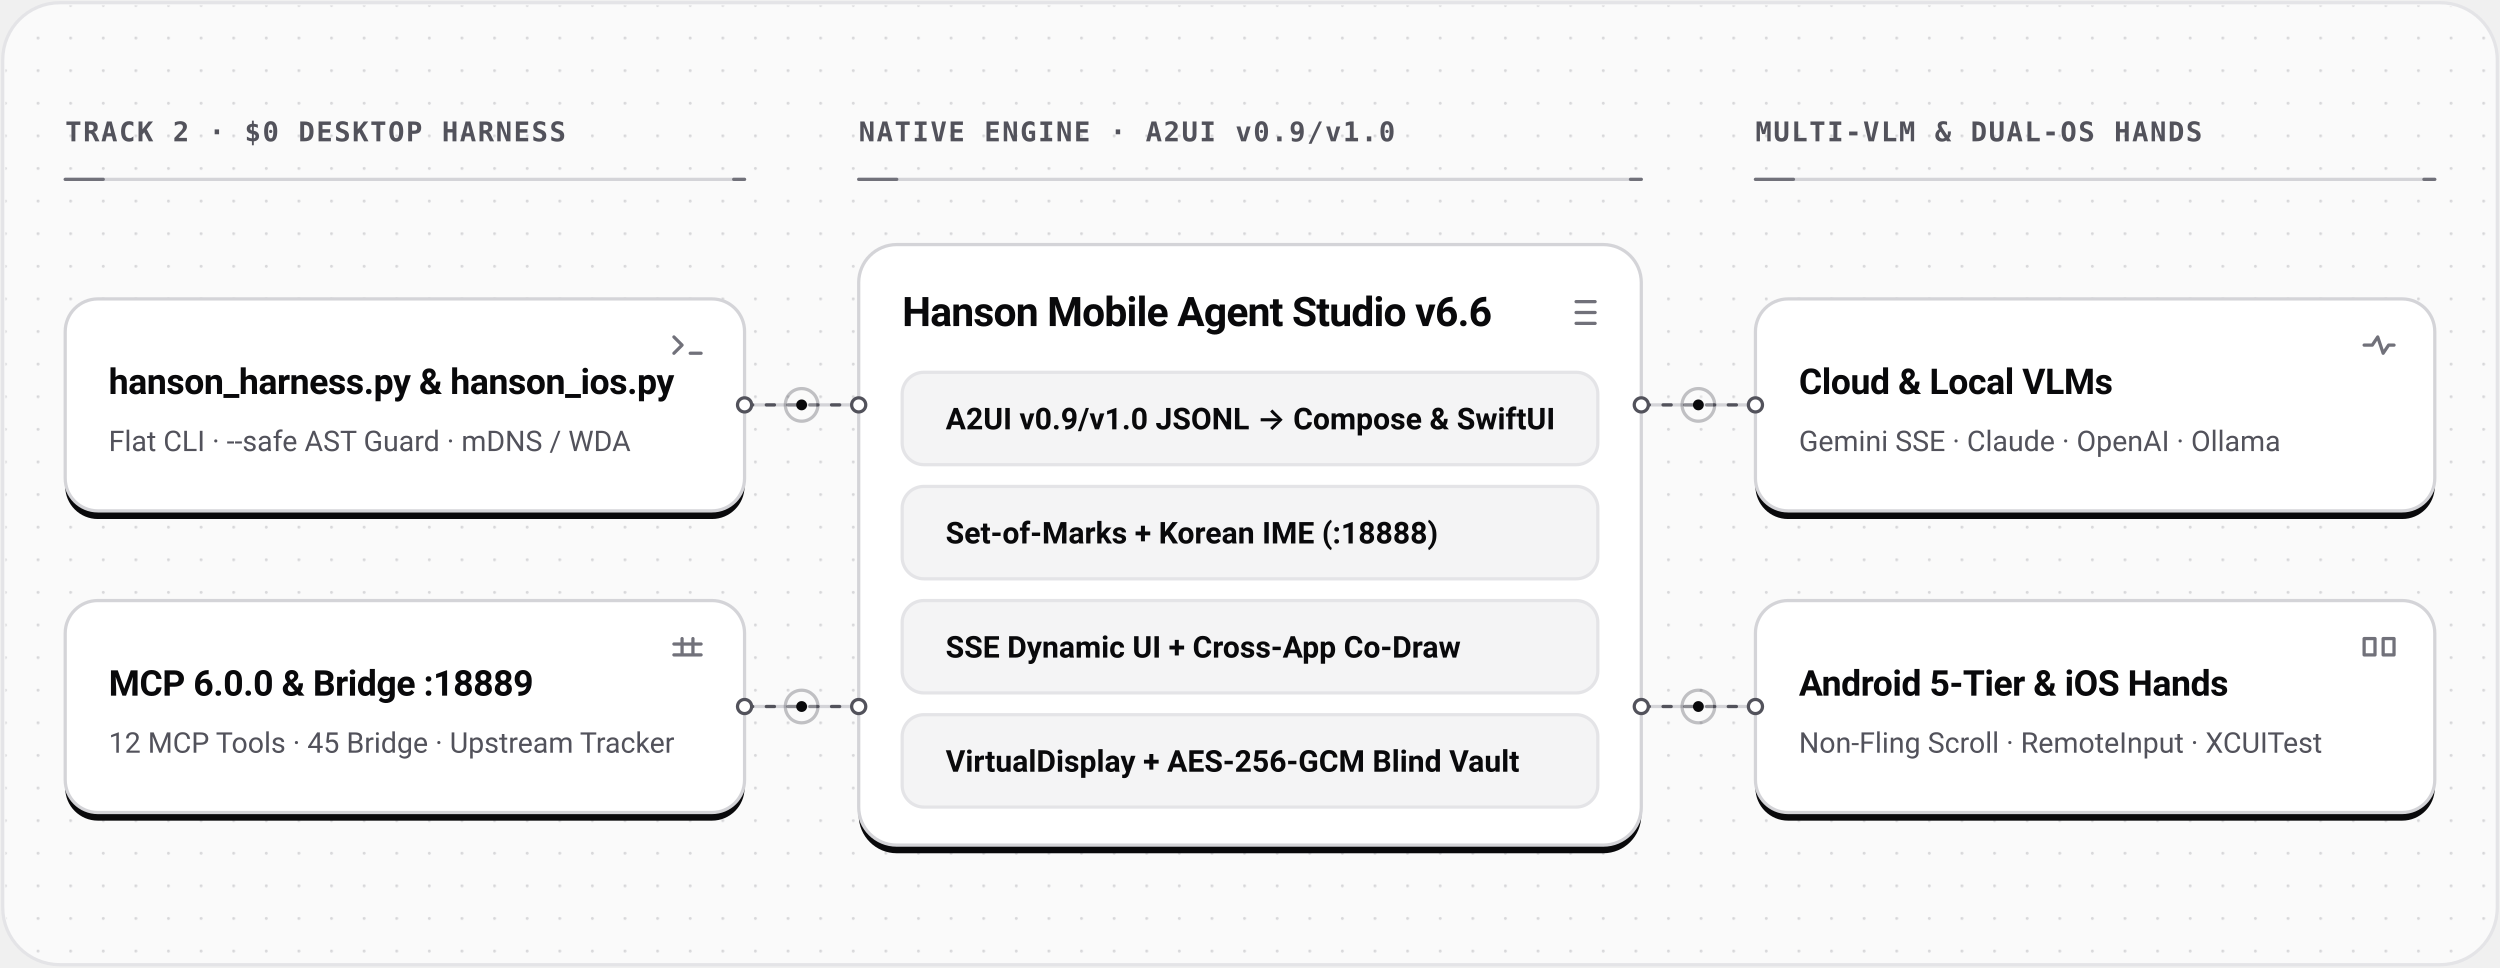
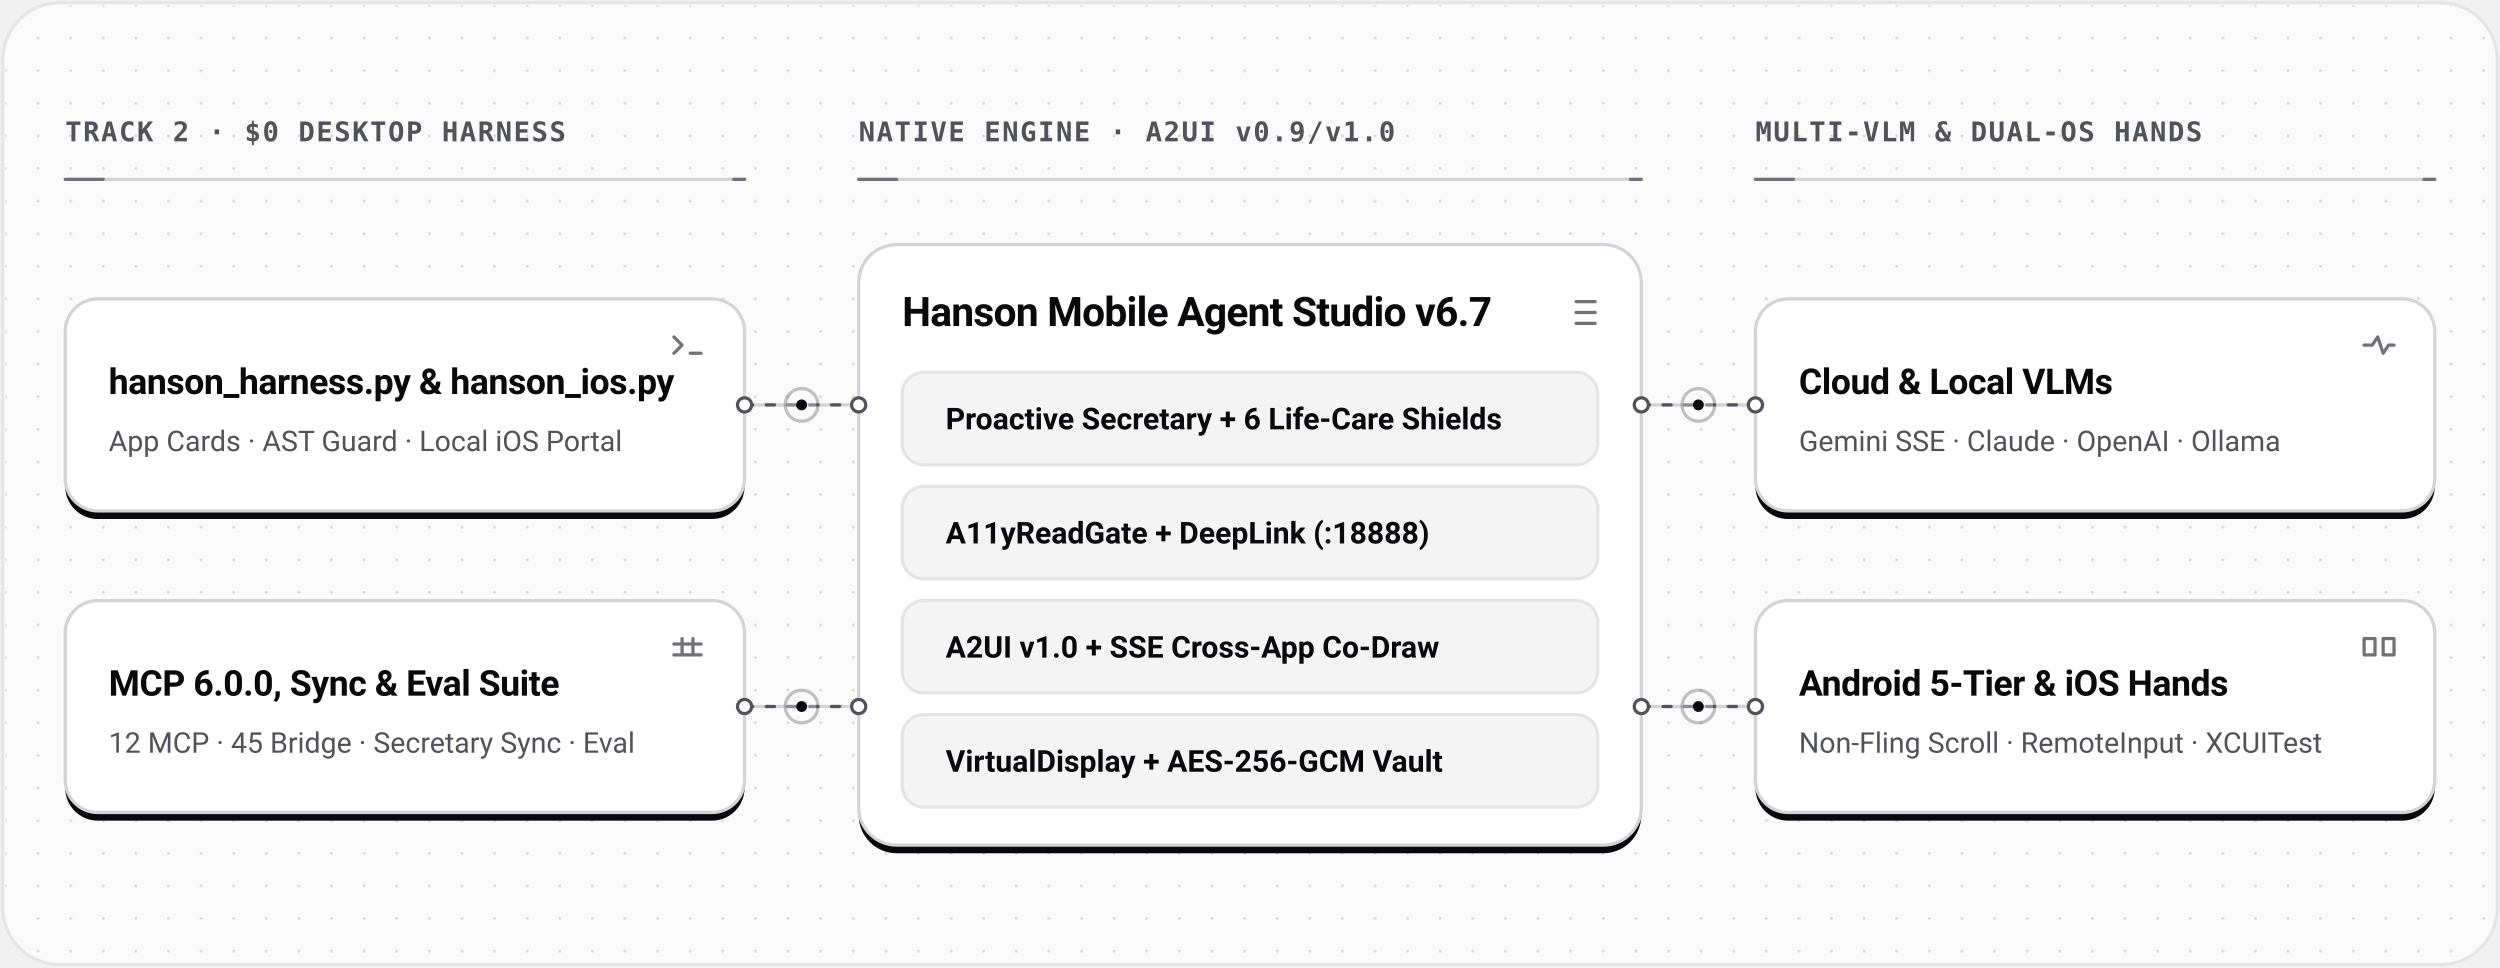
<svg xmlns="http://www.w3.org/2000/svg" width="920" height="356" viewBox="0 0 920 356" role="img" aria-labelledby="architecture-title architecture-desc">
  <defs>
    <pattern id="micro-grid" width="12" height="12" patternUnits="userSpaceOnUse">
      <circle cx="2" cy="2" r=".55" fill="#71717A" opacity=".24" />
    </pattern>
  </defs>
  <style>
    text { font-family: -apple-system, BlinkMacSystemFont, "Segoe UI", Roboto, sans-serif; fill: #09090B; }
    .frame { fill: #FAFAFA; stroke: #E4E4E7; stroke-width: 1.2; }
    .card, .pill { fill: #FFFFFF; stroke: #D4D4D8; stroke-width: 1.2; }
    .pill { fill: #F4F4F5; stroke: #E4E4E7; }
    .ink { fill: #09090B; }
    .column-heading {
      font-family: ui-monospace, SFMono-Regular, Menlo, monospace;
      font-size: 10px;
      font-weight: 700;
      letter-spacing: .58px;
      fill: #52525B;
    }
    .node-title { font-size: 13.1px; font-weight: 700; letter-spacing: -.16px; }
    .detail { font-size: 10.5px; fill: #52525B; }
    .hub-title { font-size: 15px; font-weight: 700; letter-spacing: -.29px; }
    .feature { font-size: 11.1px; font-weight: 600; }
    .section-rule, .section-notch, .node-glyph, .wire-bed, .wire {
      fill: none;
      stroke: #D4D4D8;
      stroke-width: 1.2;
      stroke-linecap: round;
      stroke-linejoin: round;
    }
    .section-notch, .node-glyph { stroke: #71717A; }
    .wire { stroke: #52525B; stroke-dasharray: 3 5; animation: flowDash 1.25s linear infinite; }
    .signal { fill: #FAFAFA; stroke: #52525B; stroke-width: 1.2; opacity: .35; animation: signalPulse 2s ease-in-out infinite; }
    .port { fill: #FFFFFF; stroke: #52525B; stroke-width: 1.2; }
    @keyframes flowDash { to { stroke-dashoffset: -8; } }
    @keyframes signalPulse { 0%, 100% { opacity: .28; } 50% { opacity: .85; } }
    @media (prefers-reduced-motion: reduce) {
      .wire, .signal { animation: none; }
    }
  </style>
  <rect class="frame" x="1" y="1" width="918" height="354" rx="21" />
  <rect x="2" y="2" width="916" height="352" rx="20" fill="url(#micro-grid)" />
  <g transform="translate(24 0)">
    <text class="column-heading" x="0" y="52">TRACK 2 · $0 DESKTOP HARNESS</text>
    <path class="section-rule" d="M0 66H250" />
    <path class="section-notch" d="M0 66h14m232 0h4" />
  </g>
  <g transform="translate(316 0)">
    <text class="column-heading" x="0" y="52">NATIVE ENGINE · A2UI v0.9/v1.0</text>
    <path class="section-rule" d="M0 66H288" />
    <path class="section-notch" d="M0 66h14m270 0h4" />
  </g>
  <g transform="translate(646 0)">
    <text class="column-heading" x="0" y="52">MULTI-VLM &amp; DUAL-OS HANDS</text>
    <path class="section-rule" d="M0 66H250" />
    <path class="section-notch" d="M0 66h14m232 0h4" />
  </g>
  <g aria-hidden="true">
    <path class="wire-bed" d="M274 149H316" />
    <path class="wire" d="M274 149H316" style="animation-delay:0s" />
    <circle class="signal" cx="295" cy="149" r="6" style="animation-delay:0s" />
    <circle class="ink" cx="295" cy="149" r="2" />
    <path class="wire-bed" d="M274 260H316" />
    <path class="wire" d="M274 260H316" style="animation-delay:-0.35s" />
    <circle class="signal" cx="295" cy="260" r="6" style="animation-delay:-0.45s" />
    <circle class="ink" cx="295" cy="260" r="2" />
    <path class="wire-bed" d="M604 149H646" />
    <path class="wire" d="M604 149H646" style="animation-delay:-0.7s" />
    <circle class="signal" cx="625" cy="149" r="6" style="animation-delay:-0.9s" />
    <circle class="ink" cx="625" cy="149" r="2" />
    <path class="wire-bed" d="M604 260H646" />
    <path class="wire" d="M604 260H646" style="animation-delay:-1.05s" />
    <circle class="signal" cx="625" cy="260" r="6" style="animation-delay:-1.35s" />
    <circle class="ink" cx="625" cy="260" r="2" />
  </g>
  <g transform="translate(24 110)">
    <rect class="ink" y="3" width="250" height="78" rx="12" />
    <rect class="card" width="250" height="78" rx="12" />
    <path class="node-glyph" transform="translate(224 14)" d="m0 0 3 3-3 3m6 0h4" />
    <text class="node-title" x="16" y="35">hanson_harness.py &amp; hanson_ios.py</text>
-     <text class="detail" x="16" y="56">Flat CLI · --safe AST Guard · mDNS / WDA</text>
+     <text class="detail" x="16" y="56">App Cards · AST Guard · Local iOS Portal</text>
  </g>
  <g transform="translate(24 221)">
    <rect class="ink" y="3" width="250" height="78" rx="12" />
    <rect class="card" width="250" height="78" rx="12" />
    <path class="node-glyph" transform="translate(224 14)" d="M0 2h10M0 6h10m-7-6v6m4-6v6" />
-     <text class="node-title" x="16" y="35">MCP 6.0.0 &amp; Bridge :18889</text>
-     <text class="detail" x="16" y="56">12 MCP Tools · 45 Bridge · Upstream Tracker</text>
+     <text class="node-title" x="16" y="35">MCP 6.0.0, Sync &amp; Eval Suite</text>
+     <text class="detail" x="16" y="56">12 MCP · 45 Bridge · Secretary Sync · Eval</text>
  </g>
  <g transform="translate(646 110)">
    <rect class="ink" y="3" width="250" height="78" rx="12" />
    <rect class="card" width="250" height="78" rx="12" />
    <path class="node-glyph" transform="translate(224 14)" d="M0 3h3l2-3 2 6 2-3h2" />
    <text class="node-title" x="16" y="35">Cloud &amp; Local VLMs</text>
    <text class="detail" x="16" y="56">Gemini SSE · Claude · OpenAI · Ollama</text>
  </g>
  <g transform="translate(646 221)">
    <rect class="ink" y="3" width="250" height="78" rx="12" />
    <rect class="card" width="250" height="78" rx="12" />
    <path class="node-glyph" transform="translate(224 14)" d="M0 0h4v6H0zm7 0h4v6H7z" />
    <text class="node-title" x="16" y="35">Android 5-Tier &amp; iOS Hands</text>
    <text class="detail" x="16" y="56">Non-Fling Scroll · RemoteInput · XCUITest</text>
  </g>
  <g transform="translate(316 90)">
    <rect class="ink" y="3" width="288" height="221" rx="14" />
    <rect class="card" width="288" height="221" rx="14" />
-     <text class="hub-title" x="16" y="30">Hanson Mobile Agent Studio v6.6</text>
+     <text class="hub-title" x="16" y="30">Hanson Mobile Agent Studio v6.7</text>
    <path class="node-glyph" d="M264 21h7m-7 4h7m-7 4h7" />
    <g transform="translate(16 47)">
      <rect class="pill" width="256" height="34" rx="8" />
-       <text class="feature" x="16" y="21">A2UI v0.9/v1.0 JSONL → Compose &amp; SwiftUI</text>
+       <text class="feature" x="16" y="21">Proactive Secretary + 6 Life-Care Shields</text>
    </g>
    <g transform="translate(16 89)">
      <rect class="pill" width="256" height="34" rx="8" />
-       <text class="feature" x="16" y="21">Set-of-Marks + Korean IME (:18888)</text>
+       <text class="feature" x="16" y="21">A11yReadGate + DeepLink (:18888)</text>
    </g>
    <g transform="translate(16 131)">
      <rect class="pill" width="256" height="34" rx="8" />
-       <text class="feature" x="16" y="21">SSE Dynamic UI + Cross-App Co-Draw</text>
+       <text class="feature" x="16" y="21">A2UI v1.0 + SSE Cross-App Co-Draw</text>
    </g>
    <g transform="translate(16 173)">
      <rect class="pill" width="256" height="34" rx="8" />
-       <text class="feature" x="16" y="21">VirtualDisplay + AES-256-GCM Blind Vault</text>
+       <text class="feature" x="16" y="21">VirtualDisplay + AES-256-GCM Vault</text>
    </g>
  </g>
  <g aria-hidden="true">
    <circle class="port" cx="274" cy="149" r="2.6" />
    <circle class="port" cx="316" cy="149" r="2.6" />
    <circle class="port" cx="274" cy="260" r="2.6" />
    <circle class="port" cx="316" cy="260" r="2.6" />
    <circle class="port" cx="604" cy="149" r="2.6" />
    <circle class="port" cx="646" cy="149" r="2.6" />
    <circle class="port" cx="604" cy="260" r="2.6" />
    <circle class="port" cx="646" cy="260" r="2.6" />
  </g>
</svg>
